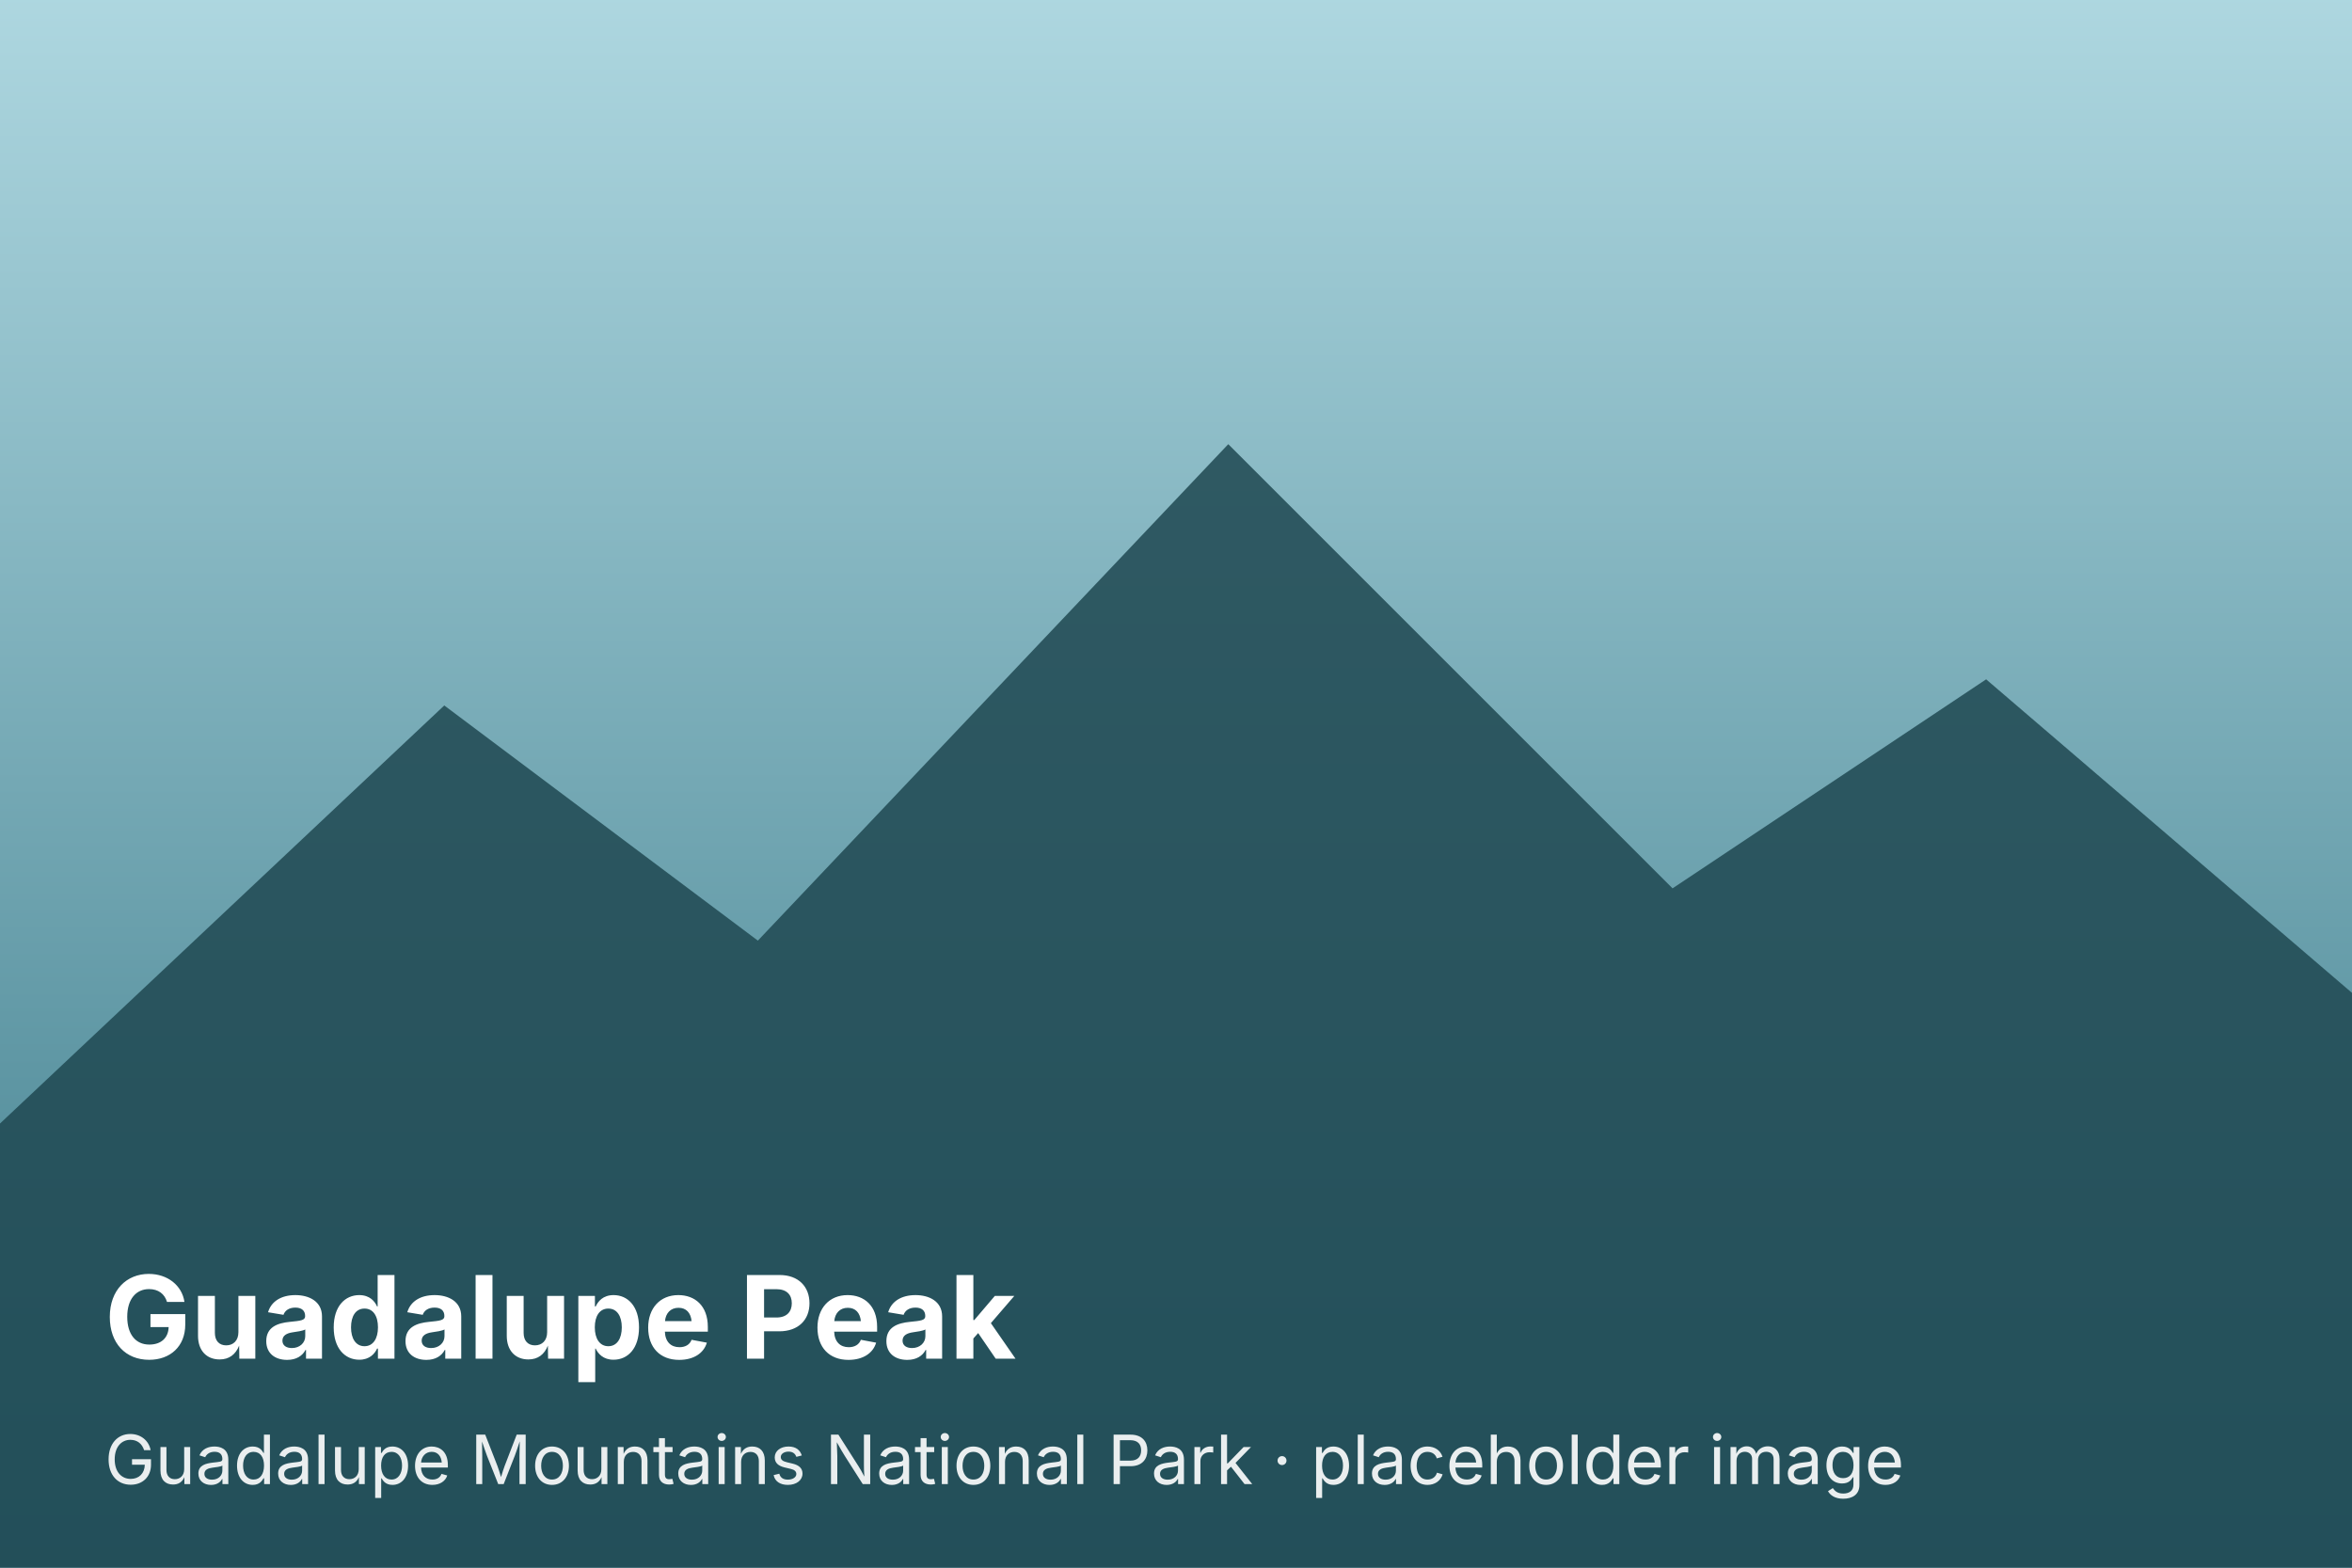
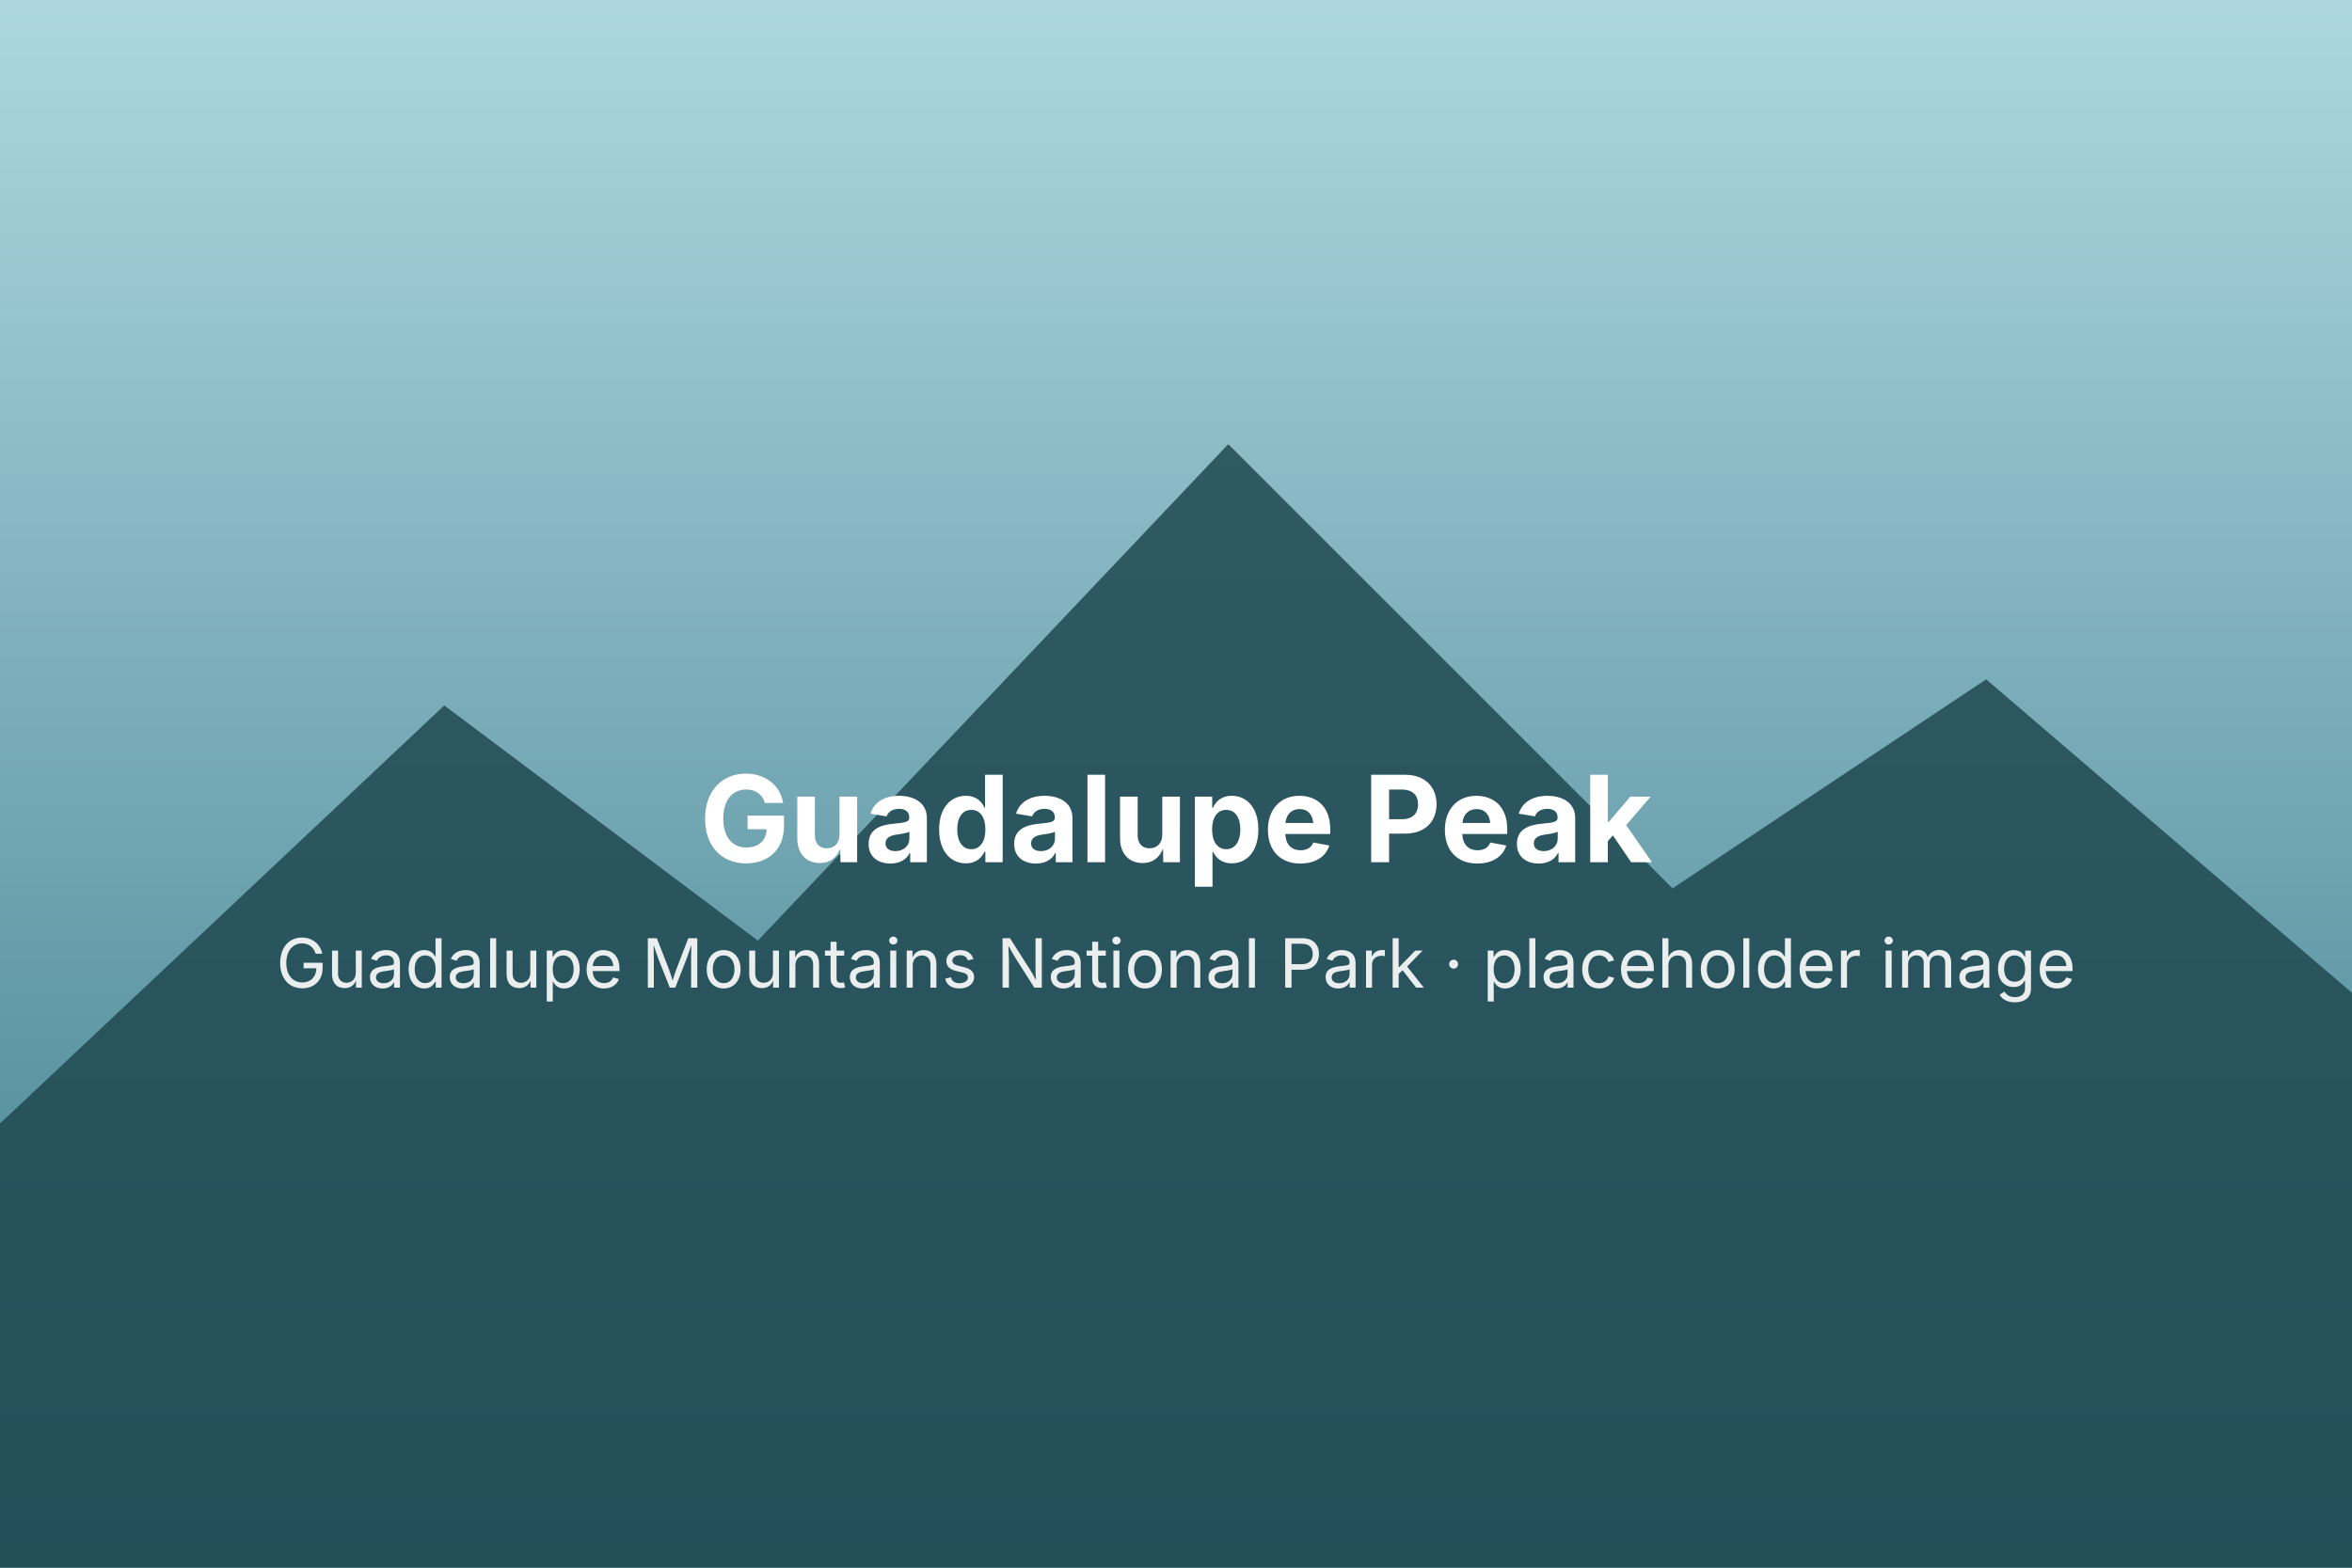
<svg xmlns="http://www.w3.org/2000/svg" viewBox="0 0 900 600" role="img" aria-label="Placeholder photo for Guadalupe Peak">
  <defs>
    <linearGradient id="g" x1="0" y1="0" x2="0" y2="1">
      <stop offset="0" stop-color="hsl(191,45%,78%)" />
      <stop offset="1" stop-color="hsl(191,40%,38%)" />
    </linearGradient>
  </defs>
  <rect width="900" height="600" fill="url(#g)" />
  <path d="M0 430 L170 270 L290 360 L470 170 L640 340 L760 260 L900 380 V600 H0Z" fill="hsl(191,45%,22%)" opacity=".85" />
-   <text x="40" y="520" font-family="Inter,Arial,sans-serif" font-size="44" font-weight="700" fill="#fff">Guadalupe Peak</text>
-   <text x="40" y="568" font-family="Inter,Arial,sans-serif" font-size="26" fill="#fff" opacity=".9">Guadalupe Mountains National Park · placeholder image</text>
+   <text x="450" y="330" text-anchor="middle" font-family="Inter,Arial,sans-serif" font-size="46" font-weight="700" fill="#fff">Guadalupe Peak</text>
+   <text x="450" y="378" text-anchor="middle" font-family="Inter,Arial,sans-serif" font-size="26" fill="#fff" opacity=".9">Guadalupe Mountains National Park · placeholder image</text>
</svg>
